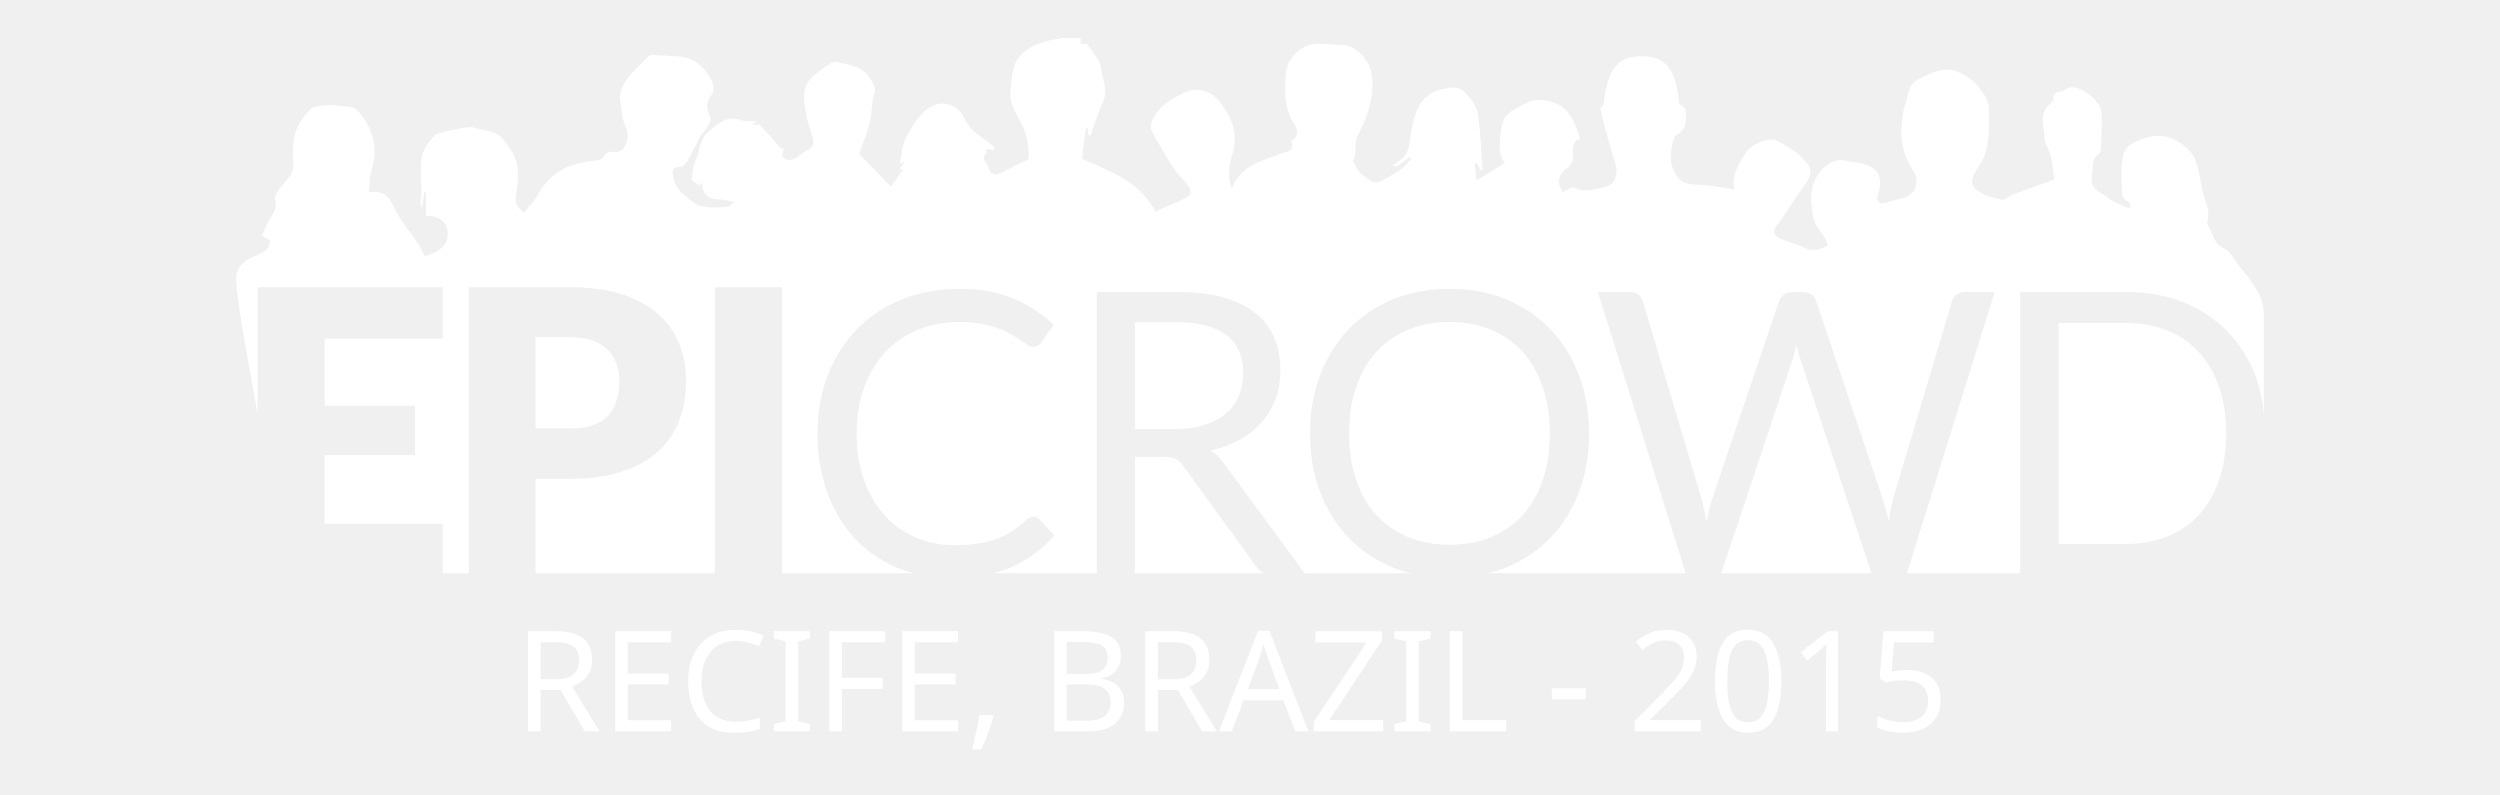
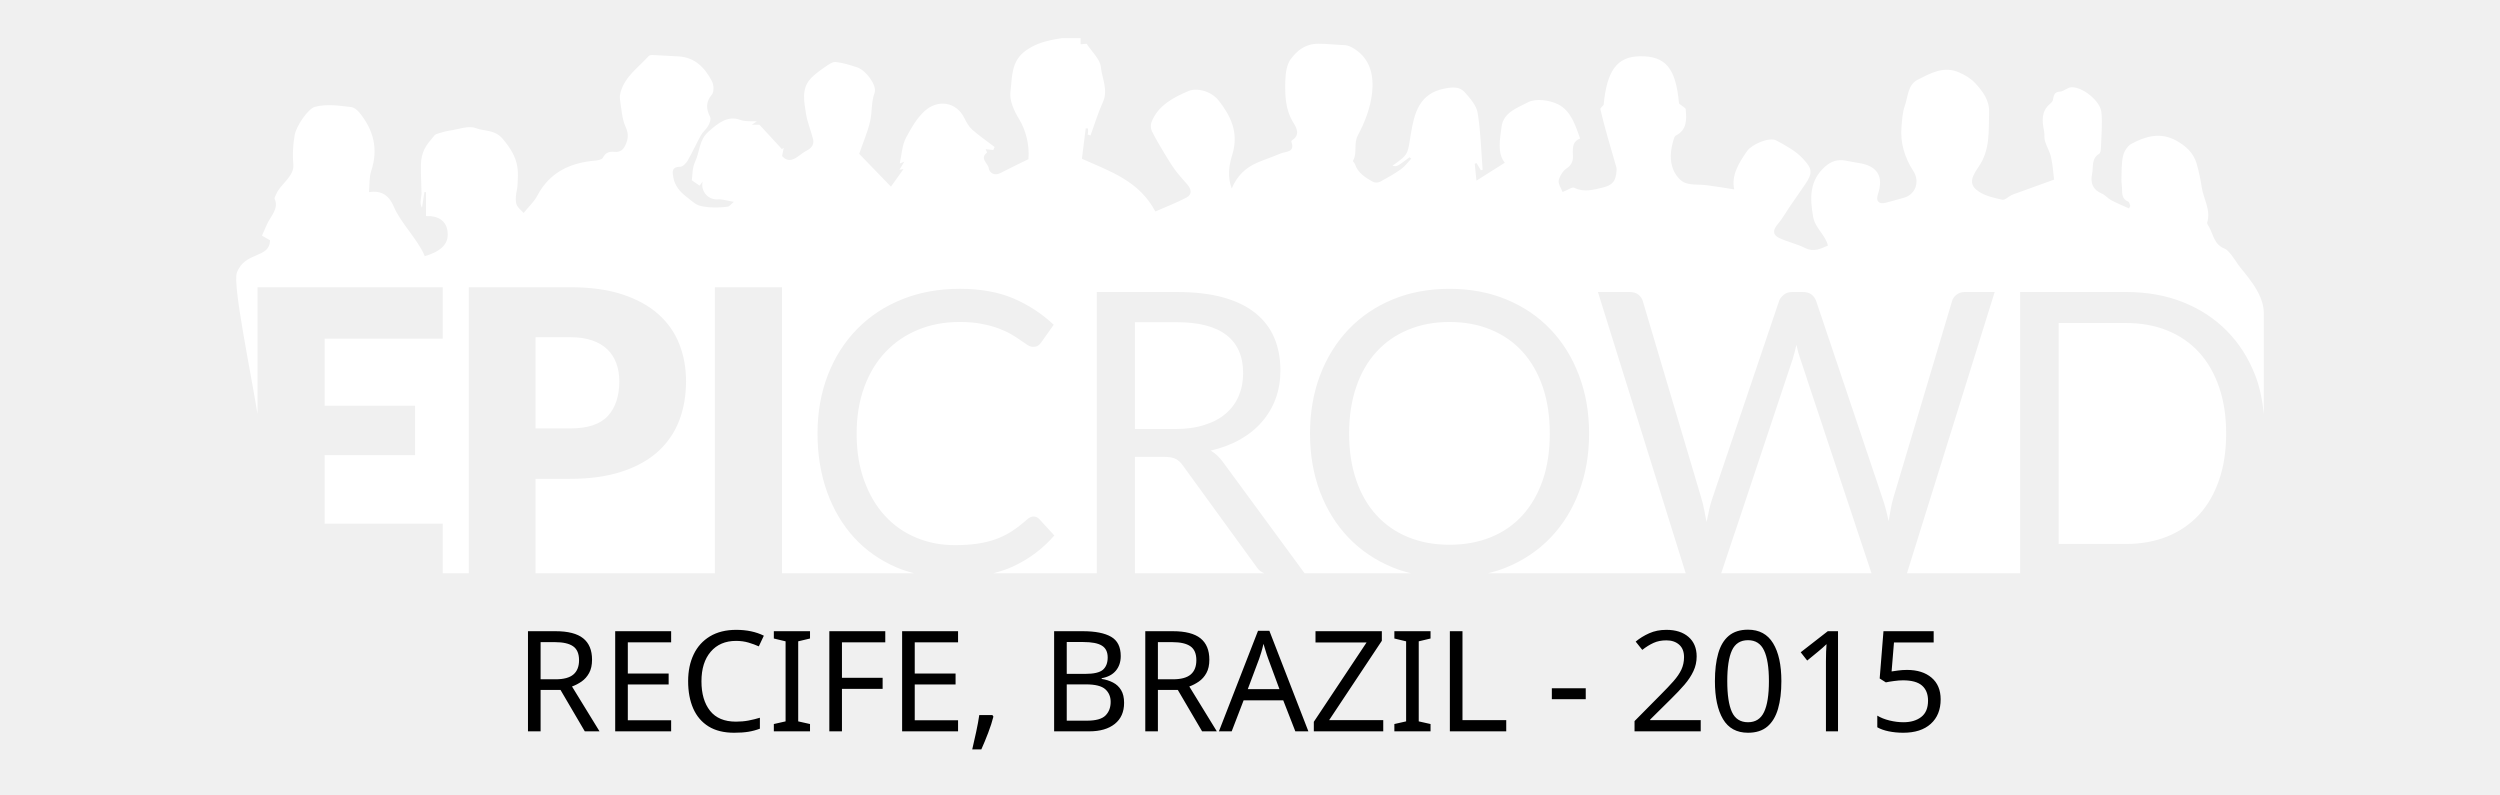
<svg xmlns="http://www.w3.org/2000/svg" version="1.1" id="Layer_1" x="0px" y="0px" width="721.285px" height="229.301px" viewBox="0 0 721.285 229.301" enable-background="new 0 0 721.285 229.301" xml:space="preserve">
-   <g>
-     <path fill="#FFFFFF" d="M439.269,148.659c2.5-2.763,4.446-6.13,5.82-10.086c1.368-3.97,2.046-8.462,2.046-13.481   s-0.679-9.521-2.046-13.508c-1.374-3.976-3.32-7.35-5.82-10.101c-2.498-2.763-5.538-4.879-9.105-6.351   c-3.589-1.493-7.571-2.236-11.98-2.236c-4.357,0-8.33,0.744-11.896,2.236c-3.567,1.472-6.625,3.588-9.137,6.351   c-2.538,2.751-4.491,6.125-5.846,10.101c-1.375,3.986-2.062,8.488-2.062,13.508s0.687,9.514,2.062,13.481   c1.354,3.956,3.308,7.323,5.846,10.086c2.512,2.75,5.568,4.864,9.137,6.319c3.564,1.461,7.537,2.196,11.896,2.196   c4.409,0,8.393-0.735,11.98-2.196C433.731,153.523,436.771,151.409,439.269,148.659z M634.414,101.61   c-2.515-2.717-5.54-4.819-9.122-6.263c-3.562-1.436-7.541-2.155-11.896-2.155h-19.45v63.746h19.45   c4.354,0,8.333-0.715,11.896-2.156c3.582-1.445,6.607-3.534,9.122-6.234c2.509-2.719,4.441-6.045,5.803-10.001   c1.379-3.956,2.06-8.433,2.06-13.453c0-5.02-0.681-9.489-2.06-13.454C638.856,107.699,636.923,104.347,634.414,101.61z    M518.292,99.501c-0.174,0.766-0.371,1.495-0.545,2.198c-0.169,0.71-0.351,1.347-0.529,1.911l-20.62,61.787h43.354L519.44,103.61   C519.011,102.442,518.634,101.071,518.292,99.501z M645.551,76.072c-0.716-1.095-2.554-3.87-3.584-4.273   c-3.259-1.255-3.27-3.991-4.718-6.49c-0.206-0.332-0.521-0.785-0.451-1.078c1.131-3.603-1.002-6.724-1.542-10.077   c-0.35-2.305-0.842-4.616-1.462-6.85c-0.894-3.213-3.235-5.287-6.034-6.8c-4.441-2.413-8.796-1.214-12.861,1.02   c-1.106,0.611-2.088,2.171-2.362,3.452c-0.498,2.204-0.409,4.529-0.476,6.827c-0.025,0.79,0.149,1.594,0.165,2.39   c0.047,1.609-0.1,3.217,1.812,3.999c0.323,0.136,0.393,0.804,0.581,1.223c-0.11,0.254-0.237,0.496-0.366,0.719   c-1.711-0.77-3.463-1.488-5.132-2.363c-0.979-0.508-1.718-1.51-2.737-1.926c-2.627-1.107-3.321-3.124-2.791-5.628   c0.416-2.022-0.275-4.437,2.04-5.841c0.354-0.22,0.489-1.028,0.506-1.551c0.12-3.496,0.475-7.005,0.147-10.435   c-0.316-3.296-5.5-7.395-8.687-7.216c-1.106,0.065-2.148,1.178-3.264,1.257c-1.742,0.093-1.788,1.192-2.04,2.412   c-0.074,0.409-0.482,0.811-0.831,1.117c-2.599,2.191-2.3,4.988-1.715,7.88c0.18,0.942-0.023,1.96,0.253,2.855   c0.482,1.604,1.418,3.089,1.764,4.722c0.481,2.228,0.636,4.533,0.867,6.406c-3.998,1.454-7.514,2.701-11.016,3.979   c-0.455,0.156-0.919,0.312-1.343,0.53c-0.879,0.45-1.842,1.438-2.569,1.293c-2.303-0.512-4.783-1.038-6.682-2.283   c-2.589-1.673-2.822-3.493-0.271-7.069c3.547-4.999,2.954-10.607,3.13-16.073c0.107-3.156-1.76-5.769-3.936-8.14   c-1.396-1.494-2.928-2.361-4.671-3.143c-4.482-2.019-8.306,0.238-12.026,2.098c-2.835,1.436-2.757,4.901-3.696,7.549   c-0.649,1.852-0.764,3.936-0.938,5.92c-0.426,4.691,0.912,8.993,3.434,12.908c1.917,3.02,0.612,6.761-2.8,7.677   c-1.777,0.475-3.541,1.025-5.328,1.456c-1.911,0.435-2.737-0.544-2.129-2.411c1.767-5.272-0.158-8.331-5.691-9.111   c-1.229-0.174-2.483-0.477-3.745-0.68c-2.197-0.384-4.056,0.204-5.737,1.694c-4.612,4.056-4.466,9.097-3.502,14.551   c0.589,3.288,3.481,5.112,4.267,8.276c-2.024,0.876-4.02,1.999-6.617,0.697c-2.384-1.212-5.124-1.751-7.534-2.929   c-1.854-0.899-1.72-2.325-0.352-3.912c1.432-1.681,2.495-3.641,3.755-5.469c1.396-1.998,2.767-4.019,4.156-6.017   c2.45-3.516,1.873-4.728-0.601-7.411c-2.068-2.256-4.99-3.832-7.752-5.298c-1.949-1.034-6.982,1.101-8.353,3.042   c-2.47,3.514-4.63,7.116-3.735,11.099c-2.646-0.413-5.306-0.883-7.971-1.215c-2.071-0.277-4.295,0.026-6.178-0.668   c-1.354-0.487-2.614-2.049-3.279-3.454c-1.368-2.961-0.948-6.116-0.021-9.178c0.122-0.372,0.281-0.857,0.572-0.999   c3.272-1.65,3.146-4.629,2.882-7.574c-0.038-0.465-0.938-0.845-1.938-1.698c-0.89-10.087-3.785-13.77-11.345-13.627   c-6.597,0.109-9.484,4.243-10.402,14.021c-0.333,0.429-1.019,0.94-0.943,1.271c0.583,2.551,1.279,5.085,1.983,7.62   c0.864,3.054,1.773,6.108,2.642,9.161c0.083,0.3,0.062,0.629,0.038,0.951c-0.188,2.955-1.076,4.173-4.053,4.875   c-2.656,0.626-5.353,1.44-8.152,0.039c-0.603-0.296-1.833,0.65-3.366,1.223c-0.399-1.089-1.32-2.356-1.104-3.369   c0.303-1.312,1.274-2.813,2.408-3.54c1.463-1.005,1.768-2.341,1.688-3.644c-0.156-2.866,0.165-4.103,2.072-4.886   c-1.364-3.81-2.661-8.042-6.375-9.864c-2.486-1.231-6.486-1.767-8.701-0.569c-2.88,1.562-7.078,2.839-7.604,7.123   c-0.432,3.643-1.289,7.425,0.938,10.311c-2.768,1.743-5.337,3.385-8.173,5.167c-0.146-1.405-0.317-3.152-0.485-4.908   c0.192-0.062,0.347-0.102,0.542-0.143c0.394,0.68,0.801,1.356,1.218,2.033c0.169-0.05,0.347-0.089,0.52-0.134   c-0.438-5.49-0.551-10.994-1.441-16.406c-0.352-2.148-2.182-4.222-3.733-5.961c-1.432-1.588-3.277-1.524-5.644-1.088   c-7.526,1.365-8.895,7.196-9.87,12.969c-0.984,5.944-0.52,5.987-5.339,9.324c1.292,0.303,1.292,0.303,4.938-2.439   c0.157,0.13,0.312,0.264,0.489,0.408c-0.987,1.021-1.817,2.238-2.969,3.044c-1.909,1.361-3.99,2.525-6.064,3.637   c-0.556,0.292-1.515,0.28-2.038-0.022c-2.178-1.18-4.281-2.518-5.161-5.047c-0.128-0.375-0.675-0.849-0.585-1.001   c1.371-2.256,0.077-4.866,1.439-7.392c2.008-3.723,3.615-7.979,4.075-12.147c0.52-4.718-0.32-9.636-4.941-12.657   c-0.895-0.609-2.026-1.158-3.068-1.178c-2.503-0.067-5.004-0.41-7.542-0.39c-3.812,0.022-6.046,1.986-7.89,4.398   c-1.174,1.56-1.512,4.054-1.589,6.148c-0.112,4.218-0.059,8.452,2.374,12.301c0.991,1.55,1.901,3.524-0.444,5.004   c-0.123,0.059-0.238,0.282-0.2,0.387c1.203,3.194-1.651,2.782-3.161,3.444c-2.202,0.964-4.5,1.688-6.698,2.64   c-3.302,1.421-5.751,3.731-7.335,7.427c-1.359-3.601-0.711-6.905,0.201-9.897c1.868-6.149-0.439-11.03-4.022-15.544   c-2.175-2.703-6.297-3.682-8.714-2.648c-4.196,1.801-8.785,4.114-10.631,9.021c-0.285,0.749-0.206,1.844,0.147,2.561   c1.04,2.11,2.262,4.129,3.466,6.158c1.019,1.673,2.019,3.365,3.168,4.945c1.081,1.481,2.348,2.832,3.546,4.222   c1.218,1.371,1.502,2.892-0.218,3.804c-2.85,1.507-5.867,2.65-8.976,4.021c-4.683-8.825-12.98-11.542-21.187-15.216   c0.348-2.744,0.726-5.745,1.097-8.765c0.211,0.021,0.434,0.028,0.656,0.042c0.012,0.289,0.031,0.585,0.031,0.877   c-0.009,0.283-0.084,0.564-0.124,0.861c0.276,0.075,0.558,0.179,0.826,0.269c1.172-3.203,2.142-6.495,3.558-9.584   c1.605-3.544-0.238-6.838-0.577-10.157c-0.232-2.291-2.567-4.35-4.106-6.72c-0.242,0.022-0.92,0.089-1.733,0.152   c0-0.68,0-1.232,0-1.781c-1.769,0-3.53,0-5.292,0c-1.062,0.175-2.114,0.311-3.178,0.548c-2.595,0.564-4.915,1.349-7.291,3.011   c-4.446,3.142-3.947,7.834-4.493,11.967c-0.315,2.474,1.063,5.514,2.476,7.796c2.007,3.264,3.073,7.633,2.717,11.609   c-2.696,1.326-5.408,2.598-8.059,3.991c-1.763,0.921-3.215-0.073-3.386-1.377c-0.186-1.452-2.728-2.764-0.527-4.484   c0.086-0.061-0.238-0.691-0.372-1.02c0.697,0.071,1.456,0.154,2.214,0.25c0.114-0.292,0.25-0.589,0.37-0.879   c-2.157-1.65-4.411-3.209-6.458-4.998c-0.975-0.867-1.669-2.126-2.254-3.329c-2.323-4.734-7.697-5.524-11.523-1.994   c-2.37,2.197-3.844,4.935-5.292,7.591c-1.182,2.195-1.274,4.972-1.842,7.5c0.305-0.114,0.628-0.264,1.304-0.514   c-0.536,0.879-0.911,1.515-1.37,2.291c0.485-0.061,0.768-0.109,1.139-0.15c-1.072,1.521-2.118,2.996-3.606,5.043   c-3.209-3.309-6.331-6.542-9.162-9.462c1.162-3.389,2.49-6.389,3.18-9.541c0.591-2.634,0.264-5.37,1.259-8.061   c0.798-2.084-2.479-6.482-4.938-7.315c-2.034-0.687-4.12-1.336-6.229-1.578c-0.902-0.11-2.027,0.672-2.908,1.281   c-1.594,1.129-3.251,2.234-4.511,3.668c-2.562,2.935-1.722,6.529-1.218,9.87c0.39,2.542,1.451,4.969,2.061,7.482   c0.352,1.525-0.48,2.561-1.842,3.261c-0.92,0.481-1.756,1.149-2.595,1.759c-1.519,1.066-3.015,1.507-4.503-0.179   c0.136-0.714,0.305-1.554,0.471-2.39c-0.189,0.13-0.361,0.252-0.53,0.374c-2.095-2.279-4.197-4.545-6.481-7.035   c-0.381,0-1.207,0-2.191,0c0.717-0.481,1.282-0.857,1.452-0.967c-1.499-0.098-3.294,0.134-4.792-0.425   c-3.604-1.336-6.337,0.894-9.141,3.365c-2.815,2.459-2.518,5.865-3.887,8.723c-0.867,1.792-0.743,4.062-0.957,5.335   c0.937,0.654,1.622,1.119,2.254,1.549c0.039-0.05,0.354-0.473,0.855-1.153c-0.589,2.93,1.733,5.28,4.344,5.112   c1.322-0.094,2.679,0.372,4.681,0.71c-0.766,0.618-1.253,1.351-1.836,1.414c-1.812,0.203-3.654,0.311-5.448,0.134   c-3.549-0.392-3.396-0.668-6.343-2.961c-1.962-1.519-3.375-3.207-3.815-5.542c-0.258-1.436-0.673-3.154,1.951-3.154   c0.746,0,1.74-1.034,2.186-1.815c1.365-2.352,2.451-4.855,3.779-7.236c0.566-1.026,1.607-1.798,2.152-2.817   c0.433-0.733,0.826-1.907,0.53-2.519c-1.158-2.328-1.334-4.234,0.5-6.432c0.662-0.782,0.583-2.8,0.032-3.849   c-2.041-3.899-4.886-6.935-9.726-7.183c-2.468-0.128-4.969-0.294-7.443-0.404c-0.36-0.006-0.882,0.059-1.095,0.305   c-2.865,3.217-6.646,5.723-8,10.112c-0.218,0.751-0.408,1.596-0.284,2.341c0.434,2.713,0.548,5.608,1.659,8.049   c0.891,1.97,0.734,3.39-0.045,5.125c-0.648,1.442-1.603,2.167-3.171,2.021c-1.479-0.158-2.606,0.159-3.351,1.678   c-0.244,0.483-1.332,0.753-2.062,0.822c-7.308,0.593-13.265,3.303-16.89,10.163c-0.941,1.795-2.566,3.256-3.927,4.954   c-0.746-0.811-1.562-1.42-1.966-2.222c-0.354-0.733-0.308-1.709-0.269-2.569c0.071-1.109,0.436-2.197,0.479-3.321   c0.082-1.742,0.224-3.507-0.062-5.203c-0.503-3.05-2.002-5.369-4.09-7.908c-2.376-2.915-5.349-2.269-7.874-3.241   c-2.126-0.828-5.044,0.357-7.614,0.717c-1.075,0.148-2.134,0.489-3.17,0.793c-0.431,0.118-0.946,0.297-1.195,0.625   c-1.038,1.278-2.182,2.515-2.875,3.951c-0.622,1.267-0.947,2.809-0.991,4.227c-0.082,2.802,0.13,5.603,0.168,8.389   c0.01,0.674-0.168,1.346-0.229,2.039c-0.074,0.735-0.096,1.48,0.355,2.234c0.233-1.499,0.473-3.012,0.703-4.521   c0.152,0,0.311,0,0.465,0c0,2.313,0,4.606,0,6.921c3.361-0.199,5.605,1.316,6.117,3.861c0.751,3.765-1.266,6.137-6.471,7.705   c-1.938-4.74-6.913-9.526-8.915-14.235c-1.213-2.879-3.148-4.872-7.198-4.237c0.207-2.177,0.055-4.292,0.667-6.157   c2.098-6.351,0.644-11.856-3.457-16.842c-0.583-0.703-1.499-1.446-2.328-1.55c-3.473-0.396-6.961-0.975-10.443-0.073   c-2.055,0.549-5.428,5.604-5.872,8.161c-0.514,2.961-0.639,5.802-0.384,8.485c0.344,3.408-3.806,5.708-4.933,8.553   c-0.177,0.451-0.61,1.04-0.457,1.348c1.299,2.909-1.188,4.95-2.293,7.533c-0.436,1.018-0.896,2.035-1.359,3.079   c0.896,0.526,0.713,0.433,2.313,1.353c-0.035,5.32-7.304,3.129-9.569,9.378c-1.237,3.409,4.053,28.807,5.962,40.751V82.871h53.444   v14.83H93.663v19.361h26.093v14.25H93.663v19.771h34.071v14.313h7.523V82.871h29.279c5.851,0,10.88,0.693,15.074,2.084   c4.2,1.397,7.661,3.292,10.364,5.723c2.725,2.435,4.722,5.299,6.021,8.607c1.292,3.298,1.939,6.875,1.939,10.713   c0,4.132-0.664,7.938-1.992,11.396c-1.34,3.453-3.383,6.41-6.105,8.885c-2.729,2.461-6.197,4.395-10.403,5.771   c-4.183,1.39-9.166,2.101-14.897,2.101h-10.02v27.246h51.734V82.871h19.371v82.527h38.096c-1.701-0.455-3.367-0.976-4.938-1.639   c-4.783-2.037-8.871-4.89-12.259-8.554c-3.37-3.659-6.003-8.056-7.866-13.185c-1.85-5.125-2.789-10.776-2.789-16.931   c0-6.155,0.999-11.79,2.996-16.92c1.99-5.125,4.791-9.532,8.405-13.213c3.606-3.692,7.925-6.549,12.961-8.582   c5.037-2.025,10.591-3.047,16.664-3.047c6.001,0,11.176,0.928,15.521,2.785c4.36,1.871,8.221,4.405,11.601,7.587l-3.602,5.081   c-0.266,0.37-0.564,0.683-0.902,0.932c-0.343,0.249-0.841,0.355-1.483,0.355c-0.498,0-1.017-0.175-1.572-0.524   c-0.547-0.371-1.192-0.812-1.958-1.335c-0.764-0.549-1.645-1.119-2.685-1.729c-1.016-0.604-2.232-1.172-3.638-1.696   c-1.398-0.538-3.042-0.977-4.915-1.338c-1.855-0.376-4.004-0.553-6.429-0.553c-4.358,0-8.355,0.764-11.987,2.259   c-3.629,1.505-6.752,3.635-9.371,6.41c-2.626,2.764-4.67,6.155-6.127,10.138c-1.462,3.99-2.196,8.471-2.196,13.39   c0,5.099,0.734,9.628,2.196,13.607c1.457,4.001,3.45,7.377,5.979,10.118c2.526,2.766,5.53,4.854,8.982,6.3   c3.449,1.45,7.173,2.169,11.157,2.169c2.443,0,4.622-0.146,6.557-0.43c1.936-0.285,3.721-0.725,5.388-1.334   c1.639-0.604,3.19-1.367,4.611-2.303c1.419-0.936,2.856-2.048,4.309-3.348c0.646-0.562,1.273-0.85,1.879-0.85   s1.153,0.244,1.644,0.744l4.336,4.73c-3.354,3.871-7.402,6.891-12.167,9.062c-1.679,0.75-3.521,1.336-5.438,1.836h29.854V84.248   h23.065c5.173,0,9.626,0.514,13.393,1.558c3.762,1.05,6.881,2.562,9.325,4.535c2.449,1.98,4.266,4.36,5.437,7.143   c1.176,2.799,1.762,5.925,1.762,9.375c0,2.879-0.446,5.582-1.355,8.099c-0.912,2.503-2.236,4.753-3.976,6.744   c-1.718,2.002-3.826,3.69-6.312,5.101c-2.492,1.414-5.319,2.467-8.468,3.197c1.367,0.805,2.581,1.941,3.65,3.465l23.438,31.934   h30.735c-1.845-0.459-3.63-0.998-5.351-1.701c-4.938-2.035-9.174-4.896-12.713-8.578c-3.521-3.678-6.256-8.066-8.209-13.182   c-1.931-5.121-2.9-10.724-2.9-16.845c0-6.108,0.971-11.723,2.9-16.824c1.953-5.118,4.688-9.521,8.209-13.229   c3.539-3.698,7.773-6.578,12.713-8.629c4.946-2.057,10.415-3.079,16.399-3.079c6.015,0,11.497,1.022,16.453,3.079   c4.961,2.051,9.195,4.931,12.723,8.629c3.529,3.708,6.275,8.111,8.194,13.229c1.954,5.101,2.928,10.715,2.928,16.824   c0,6.121-0.974,11.724-2.928,16.845c-1.919,5.114-4.665,9.504-8.194,13.182c-3.526,3.684-7.762,6.543-12.723,8.578   c-1.724,0.703-3.514,1.242-5.366,1.701h57.083L461.024,84.25h9.174c1.004,0,1.81,0.248,2.456,0.731   c0.646,0.505,1.088,1.125,1.312,1.876l16.86,56.759c0.312,1.022,0.593,2.129,0.819,3.302c0.257,1.18,0.497,2.413,0.727,3.7   c0.264-1.287,0.53-2.542,0.785-3.722c0.279-1.201,0.583-2.289,0.932-3.28l19.195-56.759c0.22-0.644,0.656-1.233,1.332-1.792   c0.662-0.54,1.476-0.816,2.423-0.816h3.19c0.979,0,1.797,0.248,2.432,0.731c0.623,0.505,1.063,1.125,1.33,1.876l19.086,56.759   c0.686,1.978,1.299,4.22,1.819,6.773c0.238-1.25,0.452-2.433,0.626-3.586c0.202-1.142,0.437-2.197,0.747-3.188l16.933-56.759   c0.17-0.682,0.611-1.287,1.268-1.815c0.67-0.537,1.471-0.792,2.413-0.792h8.611l-25.313,81.149h32.665v-81.15h30.548   c6.006,0,11.466,0.964,16.414,2.924c4.922,1.96,9.169,4.738,12.684,8.31c3.55,3.603,6.279,7.905,8.216,12.924   c1.324,3.396,2.024,7.158,2.435,11.056V90.306C653.143,84.248,647.222,78.586,645.551,76.072z M362.528,163.562l-21.194-29.174   c-0.636-0.925-1.349-1.578-2.105-1.973c-0.752-0.398-1.903-0.602-3.42-0.602h-8.372v33.582h37.299   C363.829,165,363.066,164.443,362.528,163.562z M175.366,120.02c2.198-2.379,3.315-5.732,3.315-10.021   c0-1.903-0.298-3.627-0.865-5.179c-0.565-1.57-1.43-2.9-2.584-4.019c-1.161-1.119-2.631-1.99-4.396-2.589   c-1.763-0.621-3.862-0.923-6.3-0.923h-10.02v26.318h10.02C169.553,123.605,173.162,122.415,175.366,120.02z M347.501,122.602   c2.461-0.767,4.522-1.858,6.172-3.293c1.653-1.423,2.891-3.117,3.728-5.093c0.838-1.977,1.257-4.166,1.257-6.556   c0-4.862-1.611-8.53-4.826-11.001c-3.194-2.468-7.979-3.7-14.328-3.7h-12.067v30.822h11.558   C342.22,123.779,345.073,123.398,347.501,122.602z" />
-     <text transform="matrix(1 0 0 1 148.407 211.001)" fill="#FFFFFF" font-family="'Lato-Bold'" font-size="40.459">RECIFE, BRAZIL - 2015</text>
+   <defs>
+     <style type="text/css">
+      
+      @font-face {
+      font-family: 'Lato Bold';
+      src: url('http://www.fontsaddict.com/fontface/lato-bold.ttf');
+      }
+      
+    </style>
+   </defs>
+   <g font-family="Lato Bold" font-size="40.459" fill="#FFFFFF">
+     <path d="M439.269,148.659c2.5-2.763,4.446-6.13,5.82-10.086c1.368-3.97,2.046-8.462,2.046-13.481   s-0.679-9.521-2.046-13.508c-1.374-3.976-3.32-7.35-5.82-10.101c-2.498-2.763-5.538-4.879-9.105-6.351   c-3.589-1.493-7.571-2.236-11.98-2.236c-4.357,0-8.33,0.744-11.896,2.236c-3.567,1.472-6.625,3.588-9.137,6.351   c-2.538,2.751-4.491,6.125-5.846,10.101c-1.375,3.986-2.062,8.488-2.062,13.508s0.687,9.514,2.062,13.481   c1.354,3.956,3.308,7.323,5.846,10.086c2.512,2.75,5.568,4.864,9.137,6.319c3.564,1.461,7.537,2.196,11.896,2.196   c4.409,0,8.393-0.735,11.98-2.196C433.731,153.523,436.771,151.409,439.269,148.659z M634.414,101.61   c-2.515-2.717-5.54-4.819-9.122-6.263c-3.562-1.436-7.541-2.155-11.896-2.155h-19.45v63.746h19.45   c4.354,0,8.333-0.715,11.896-2.156c3.582-1.445,6.607-3.534,9.122-6.234c2.509-2.719,4.441-6.045,5.803-10.001   c1.379-3.956,2.06-8.433,2.06-13.453c0-5.02-0.681-9.489-2.06-13.454C638.856,107.699,636.923,104.347,634.414,101.61z    M518.292,99.501c-0.174,0.766-0.371,1.495-0.545,2.198c-0.169,0.71-0.351,1.347-0.529,1.911l-20.62,61.787h43.354L519.44,103.61   C519.011,102.442,518.634,101.071,518.292,99.501z M645.551,76.072c-0.716-1.095-2.554-3.87-3.584-4.273   c-3.259-1.255-3.27-3.991-4.718-6.49c-0.206-0.332-0.521-0.785-0.451-1.078c1.131-3.603-1.002-6.724-1.542-10.077   c-0.35-2.305-0.842-4.616-1.462-6.85c-0.894-3.213-3.235-5.287-6.034-6.8c-4.441-2.413-8.796-1.214-12.861,1.02   c-1.106,0.611-2.088,2.171-2.362,3.452c-0.498,2.204-0.409,4.529-0.476,6.827c-0.025,0.79,0.149,1.594,0.165,2.39   c0.047,1.609-0.1,3.217,1.812,3.999c0.323,0.136,0.393,0.804,0.581,1.223c-0.11,0.254-0.237,0.496-0.366,0.719   c-1.711-0.77-3.463-1.488-5.132-2.363c-0.979-0.508-1.718-1.51-2.737-1.926c-2.627-1.107-3.321-3.124-2.791-5.628   c0.416-2.022-0.275-4.437,2.04-5.841c0.354-0.22,0.489-1.028,0.506-1.551c0.12-3.496,0.475-7.005,0.147-10.435   c-0.316-3.296-5.5-7.395-8.687-7.216c-1.106,0.065-2.148,1.178-3.264,1.257c-1.742,0.093-1.788,1.192-2.04,2.412   c-0.074,0.409-0.482,0.811-0.831,1.117c-2.599,2.191-2.3,4.988-1.715,7.88c0.18,0.942-0.023,1.96,0.253,2.855   c0.482,1.604,1.418,3.089,1.764,4.722c0.481,2.228,0.636,4.533,0.867,6.406c-3.998,1.454-7.514,2.701-11.016,3.979   c-0.455,0.156-0.919,0.312-1.343,0.53c-0.879,0.45-1.842,1.438-2.569,1.293c-2.303-0.512-4.783-1.038-6.682-2.283   c-2.589-1.673-2.822-3.493-0.271-7.069c3.547-4.999,2.954-10.607,3.13-16.073c0.107-3.156-1.76-5.769-3.936-8.14   c-1.396-1.494-2.928-2.361-4.671-3.143c-4.482-2.019-8.306,0.238-12.026,2.098c-2.835,1.436-2.757,4.901-3.696,7.549   c-0.649,1.852-0.764,3.936-0.938,5.92c-0.426,4.691,0.912,8.993,3.434,12.908c1.917,3.02,0.612,6.761-2.8,7.677   c-1.777,0.475-3.541,1.025-5.328,1.456c-1.911,0.435-2.737-0.544-2.129-2.411c1.767-5.272-0.158-8.331-5.691-9.111   c-1.229-0.174-2.483-0.477-3.745-0.68c-2.197-0.384-4.056,0.204-5.737,1.694c-4.612,4.056-4.466,9.097-3.502,14.551   c0.589,3.288,3.481,5.112,4.267,8.276c-2.024,0.876-4.02,1.999-6.617,0.697c-2.384-1.212-5.124-1.751-7.534-2.929   c-1.854-0.899-1.72-2.325-0.352-3.912c1.432-1.681,2.495-3.641,3.755-5.469c1.396-1.998,2.767-4.019,4.156-6.017   c2.45-3.516,1.873-4.728-0.601-7.411c-2.068-2.256-4.99-3.832-7.752-5.298c-1.949-1.034-6.982,1.101-8.353,3.042   c-2.47,3.514-4.63,7.116-3.735,11.099c-2.646-0.413-5.306-0.883-7.971-1.215c-2.071-0.277-4.295,0.026-6.178-0.668   c-1.354-0.487-2.614-2.049-3.279-3.454c-1.368-2.961-0.948-6.116-0.021-9.178c0.122-0.372,0.281-0.857,0.572-0.999   c3.272-1.65,3.146-4.629,2.882-7.574c-0.038-0.465-0.938-0.845-1.938-1.698c-0.89-10.087-3.785-13.77-11.345-13.627   c-6.597,0.109-9.484,4.243-10.402,14.021c-0.333,0.429-1.019,0.94-0.943,1.271c0.583,2.551,1.279,5.085,1.983,7.62   c0.864,3.054,1.773,6.108,2.642,9.161c0.083,0.3,0.062,0.629,0.038,0.951c-0.188,2.955-1.076,4.173-4.053,4.875   c-2.656,0.626-5.353,1.44-8.152,0.039c-0.603-0.296-1.833,0.65-3.366,1.223c-0.399-1.089-1.32-2.356-1.104-3.369   c0.303-1.312,1.274-2.813,2.408-3.54c1.463-1.005,1.768-2.341,1.688-3.644c-0.156-2.866,0.165-4.103,2.072-4.886   c-1.364-3.81-2.661-8.042-6.375-9.864c-2.486-1.231-6.486-1.767-8.701-0.569c-2.88,1.562-7.078,2.839-7.604,7.123   c-0.432,3.643-1.289,7.425,0.938,10.311c-2.768,1.743-5.337,3.385-8.173,5.167c-0.146-1.405-0.317-3.152-0.485-4.908   c0.192-0.062,0.347-0.102,0.542-0.143c0.394,0.68,0.801,1.356,1.218,2.033c0.169-0.05,0.347-0.089,0.52-0.134   c-0.438-5.49-0.551-10.994-1.441-16.406c-0.352-2.148-2.182-4.222-3.733-5.961c-1.432-1.588-3.277-1.524-5.644-1.088   c-7.526,1.365-8.895,7.196-9.87,12.969c-0.984,5.944-0.52,5.987-5.339,9.324c1.292,0.303,1.292,0.303,4.938-2.439   c0.157,0.13,0.312,0.264,0.489,0.408c-0.987,1.021-1.817,2.238-2.969,3.044c-1.909,1.361-3.99,2.525-6.064,3.637   c-0.556,0.292-1.515,0.28-2.038-0.022c-2.178-1.18-4.281-2.518-5.161-5.047c-0.128-0.375-0.675-0.849-0.585-1.001   c1.371-2.256,0.077-4.866,1.439-7.392c2.008-3.723,3.615-7.979,4.075-12.147c0.52-4.718-0.32-9.636-4.941-12.657   c-0.895-0.609-2.026-1.158-3.068-1.178c-2.503-0.067-5.004-0.41-7.542-0.39c-3.812,0.022-6.046,1.986-7.89,4.398   c-1.174,1.56-1.512,4.054-1.589,6.148c-0.112,4.218-0.059,8.452,2.374,12.301c0.991,1.55,1.901,3.524-0.444,5.004   c-0.123,0.059-0.238,0.282-0.2,0.387c1.203,3.194-1.651,2.782-3.161,3.444c-2.202,0.964-4.5,1.688-6.698,2.64   c-3.302,1.421-5.751,3.731-7.335,7.427c-1.359-3.601-0.711-6.905,0.201-9.897c1.868-6.149-0.439-11.03-4.022-15.544   c-2.175-2.703-6.297-3.682-8.714-2.648c-4.196,1.801-8.785,4.114-10.631,9.021c-0.285,0.749-0.206,1.844,0.147,2.561   c1.04,2.11,2.262,4.129,3.466,6.158c1.019,1.673,2.019,3.365,3.168,4.945c1.081,1.481,2.348,2.832,3.546,4.222   c1.218,1.371,1.502,2.892-0.218,3.804c-2.85,1.507-5.867,2.65-8.976,4.021c-4.683-8.825-12.98-11.542-21.187-15.216   c0.348-2.744,0.726-5.745,1.097-8.765c0.211,0.021,0.434,0.028,0.656,0.042c0.012,0.289,0.031,0.585,0.031,0.877   c-0.009,0.283-0.084,0.564-0.124,0.861c0.276,0.075,0.558,0.179,0.826,0.269c1.172-3.203,2.142-6.495,3.558-9.584   c1.605-3.544-0.238-6.838-0.577-10.157c-0.232-2.291-2.567-4.35-4.106-6.72c-0.242,0.022-0.92,0.089-1.733,0.152   c0-0.68,0-1.232,0-1.781c-1.769,0-3.53,0-5.292,0c-1.062,0.175-2.114,0.311-3.178,0.548c-2.595,0.564-4.915,1.349-7.291,3.011   c-4.446,3.142-3.947,7.834-4.493,11.967c-0.315,2.474,1.063,5.514,2.476,7.796c2.007,3.264,3.073,7.633,2.717,11.609   c-2.696,1.326-5.408,2.598-8.059,3.991c-1.763,0.921-3.215-0.073-3.386-1.377c-0.186-1.452-2.728-2.764-0.527-4.484   c0.086-0.061-0.238-0.691-0.372-1.02c0.697,0.071,1.456,0.154,2.214,0.25c0.114-0.292,0.25-0.589,0.37-0.879   c-2.157-1.65-4.411-3.209-6.458-4.998c-0.975-0.867-1.669-2.126-2.254-3.329c-2.323-4.734-7.697-5.524-11.523-1.994   c-2.37,2.197-3.844,4.935-5.292,7.591c-1.182,2.195-1.274,4.972-1.842,7.5c0.305-0.114,0.628-0.264,1.304-0.514   c-0.536,0.879-0.911,1.515-1.37,2.291c0.485-0.061,0.768-0.109,1.139-0.15c-1.072,1.521-2.118,2.996-3.606,5.043   c-3.209-3.309-6.331-6.542-9.162-9.462c1.162-3.389,2.49-6.389,3.18-9.541c0.591-2.634,0.264-5.37,1.259-8.061   c0.798-2.084-2.479-6.482-4.938-7.315c-2.034-0.687-4.12-1.336-6.229-1.578c-0.902-0.11-2.027,0.672-2.908,1.281   c-1.594,1.129-3.251,2.234-4.511,3.668c-2.562,2.935-1.722,6.529-1.218,9.87c0.39,2.542,1.451,4.969,2.061,7.482   c0.352,1.525-0.48,2.561-1.842,3.261c-0.92,0.481-1.756,1.149-2.595,1.759c-1.519,1.066-3.015,1.507-4.503-0.179   c0.136-0.714,0.305-1.554,0.471-2.39c-0.189,0.13-0.361,0.252-0.53,0.374c-2.095-2.279-4.197-4.545-6.481-7.035   c-0.381,0-1.207,0-2.191,0c0.717-0.481,1.282-0.857,1.452-0.967c-1.499-0.098-3.294,0.134-4.792-0.425   c-3.604-1.336-6.337,0.894-9.141,3.365c-2.815,2.459-2.518,5.865-3.887,8.723c-0.867,1.792-0.743,4.062-0.957,5.335   c0.937,0.654,1.622,1.119,2.254,1.549c0.039-0.05,0.354-0.473,0.855-1.153c-0.589,2.93,1.733,5.28,4.344,5.112   c1.322-0.094,2.679,0.372,4.681,0.71c-0.766,0.618-1.253,1.351-1.836,1.414c-1.812,0.203-3.654,0.311-5.448,0.134   c-3.549-0.392-3.396-0.668-6.343-2.961c-1.962-1.519-3.375-3.207-3.815-5.542c-0.258-1.436-0.673-3.154,1.951-3.154   c0.746,0,1.74-1.034,2.186-1.815c1.365-2.352,2.451-4.855,3.779-7.236c0.566-1.026,1.607-1.798,2.152-2.817   c0.433-0.733,0.826-1.907,0.53-2.519c-1.158-2.328-1.334-4.234,0.5-6.432c0.662-0.782,0.583-2.8,0.032-3.849   c-2.041-3.899-4.886-6.935-9.726-7.183c-2.468-0.128-4.969-0.294-7.443-0.404c-0.36-0.006-0.882,0.059-1.095,0.305   c-2.865,3.217-6.646,5.723-8,10.112c-0.218,0.751-0.408,1.596-0.284,2.341c0.434,2.713,0.548,5.608,1.659,8.049   c0.891,1.97,0.734,3.39-0.045,5.125c-0.648,1.442-1.603,2.167-3.171,2.021c-1.479-0.158-2.606,0.159-3.351,1.678   c-0.244,0.483-1.332,0.753-2.062,0.822c-7.308,0.593-13.265,3.303-16.89,10.163c-0.941,1.795-2.566,3.256-3.927,4.954   c-0.746-0.811-1.562-1.42-1.966-2.222c-0.354-0.733-0.308-1.709-0.269-2.569c0.071-1.109,0.436-2.197,0.479-3.321   c0.082-1.742,0.224-3.507-0.062-5.203c-0.503-3.05-2.002-5.369-4.09-7.908c-2.376-2.915-5.349-2.269-7.874-3.241   c-2.126-0.828-5.044,0.357-7.614,0.717c-1.075,0.148-2.134,0.489-3.17,0.793c-0.431,0.118-0.946,0.297-1.195,0.625   c-1.038,1.278-2.182,2.515-2.875,3.951c-0.622,1.267-0.947,2.809-0.991,4.227c-0.082,2.802,0.13,5.603,0.168,8.389   c0.01,0.674-0.168,1.346-0.229,2.039c-0.074,0.735-0.096,1.48,0.355,2.234c0.233-1.499,0.473-3.012,0.703-4.521   c0.152,0,0.311,0,0.465,0c0,2.313,0,4.606,0,6.921c3.361-0.199,5.605,1.316,6.117,3.861c0.751,3.765-1.266,6.137-6.471,7.705   c-1.938-4.74-6.913-9.526-8.915-14.235c-1.213-2.879-3.148-4.872-7.198-4.237c0.207-2.177,0.055-4.292,0.667-6.157   c2.098-6.351,0.644-11.856-3.457-16.842c-0.583-0.703-1.499-1.446-2.328-1.55c-3.473-0.396-6.961-0.975-10.443-0.073   c-2.055,0.549-5.428,5.604-5.872,8.161c-0.514,2.961-0.639,5.802-0.384,8.485c0.344,3.408-3.806,5.708-4.933,8.553   c-0.177,0.451-0.61,1.04-0.457,1.348c1.299,2.909-1.188,4.95-2.293,7.533c-0.436,1.018-0.896,2.035-1.359,3.079   c0.896,0.526,0.713,0.433,2.313,1.353c-0.035,5.32-7.304,3.129-9.569,9.378c-1.237,3.409,4.053,28.807,5.962,40.751V82.871h53.444   v14.83H93.663v19.361h26.093v14.25H93.663v19.771h34.071v14.313h7.523V82.871h29.279c5.851,0,10.88,0.693,15.074,2.084   c4.2,1.397,7.661,3.292,10.364,5.723c2.725,2.435,4.722,5.299,6.021,8.607c1.292,3.298,1.939,6.875,1.939,10.713   c0,4.132-0.664,7.938-1.992,11.396c-1.34,3.453-3.383,6.41-6.105,8.885c-2.729,2.461-6.197,4.395-10.403,5.771   c-4.183,1.39-9.166,2.101-14.897,2.101h-10.02v27.246h51.734V82.871h19.371v82.527h38.096c-1.701-0.455-3.367-0.976-4.938-1.639   c-4.783-2.037-8.871-4.89-12.259-8.554c-3.37-3.659-6.003-8.056-7.866-13.185c-1.85-5.125-2.789-10.776-2.789-16.931   c0-6.155,0.999-11.79,2.996-16.92c1.99-5.125,4.791-9.532,8.405-13.213c3.606-3.692,7.925-6.549,12.961-8.582   c5.037-2.025,10.591-3.047,16.664-3.047c6.001,0,11.176,0.928,15.521,2.785c4.36,1.871,8.221,4.405,11.601,7.587l-3.602,5.081   c-0.266,0.37-0.564,0.683-0.902,0.932c-0.343,0.249-0.841,0.355-1.483,0.355c-0.498,0-1.017-0.175-1.572-0.524   c-0.547-0.371-1.192-0.812-1.958-1.335c-0.764-0.549-1.645-1.119-2.685-1.729c-1.016-0.604-2.232-1.172-3.638-1.696   c-1.398-0.538-3.042-0.977-4.915-1.338c-1.855-0.376-4.004-0.553-6.429-0.553c-4.358,0-8.355,0.764-11.987,2.259   c-3.629,1.505-6.752,3.635-9.371,6.41c-2.626,2.764-4.67,6.155-6.127,10.138c-1.462,3.99-2.196,8.471-2.196,13.39   c0,5.099,0.734,9.628,2.196,13.607c1.457,4.001,3.45,7.377,5.979,10.118c2.526,2.766,5.53,4.854,8.982,6.3   c3.449,1.45,7.173,2.169,11.157,2.169c2.443,0,4.622-0.146,6.557-0.43c1.936-0.285,3.721-0.725,5.388-1.334   c1.639-0.604,3.19-1.367,4.611-2.303c1.419-0.936,2.856-2.048,4.309-3.348c0.646-0.562,1.273-0.85,1.879-0.85   s1.153,0.244,1.644,0.744l4.336,4.73c-3.354,3.871-7.402,6.891-12.167,9.062c-1.679,0.75-3.521,1.336-5.438,1.836h29.854V84.248   h23.065c5.173,0,9.626,0.514,13.393,1.558c3.762,1.05,6.881,2.562,9.325,4.535c2.449,1.98,4.266,4.36,5.437,7.143   c1.176,2.799,1.762,5.925,1.762,9.375c0,2.879-0.446,5.582-1.355,8.099c-0.912,2.503-2.236,4.753-3.976,6.744   c-1.718,2.002-3.826,3.69-6.312,5.101c-2.492,1.414-5.319,2.467-8.468,3.197c1.367,0.805,2.581,1.941,3.65,3.465l23.438,31.934   h30.735c-1.845-0.459-3.63-0.998-5.351-1.701c-4.938-2.035-9.174-4.896-12.713-8.578c-3.521-3.678-6.256-8.066-8.209-13.182   c-1.931-5.121-2.9-10.724-2.9-16.845c0-6.108,0.971-11.723,2.9-16.824c1.953-5.118,4.688-9.521,8.209-13.229   c3.539-3.698,7.773-6.578,12.713-8.629c4.946-2.057,10.415-3.079,16.399-3.079c6.015,0,11.497,1.022,16.453,3.079   c4.961,2.051,9.195,4.931,12.723,8.629c3.529,3.708,6.275,8.111,8.194,13.229c1.954,5.101,2.928,10.715,2.928,16.824   c0,6.121-0.974,11.724-2.928,16.845c-1.919,5.114-4.665,9.504-8.194,13.182c-3.526,3.684-7.762,6.543-12.723,8.578   c-1.724,0.703-3.514,1.242-5.366,1.701h57.083L461.024,84.25h9.174c1.004,0,1.81,0.248,2.456,0.731   c0.646,0.505,1.088,1.125,1.312,1.876l16.86,56.759c0.312,1.022,0.593,2.129,0.819,3.302c0.257,1.18,0.497,2.413,0.727,3.7   c0.264-1.287,0.53-2.542,0.785-3.722c0.279-1.201,0.583-2.289,0.932-3.28l19.195-56.759c0.22-0.644,0.656-1.233,1.332-1.792   c0.662-0.54,1.476-0.816,2.423-0.816h3.19c0.979,0,1.797,0.248,2.432,0.731c0.623,0.505,1.063,1.125,1.33,1.876l19.086,56.759   c0.686,1.978,1.299,4.22,1.819,6.773c0.238-1.25,0.452-2.433,0.626-3.586c0.202-1.142,0.437-2.197,0.747-3.188l16.933-56.759   c0.17-0.682,0.611-1.287,1.268-1.815c0.67-0.537,1.471-0.792,2.413-0.792h8.611l-25.313,81.149h32.665v-81.15h30.548   c6.006,0,11.466,0.964,16.414,2.924c4.922,1.96,9.169,4.738,12.684,8.31c3.55,3.603,6.279,7.905,8.216,12.924   c1.324,3.396,2.024,7.158,2.435,11.056V90.306C653.143,84.248,647.222,78.586,645.551,76.072z M362.528,163.562l-21.194-29.174   c-0.636-0.925-1.349-1.578-2.105-1.973c-0.752-0.398-1.903-0.602-3.42-0.602h-8.372v33.582h37.299   C363.829,165,363.066,164.443,362.528,163.562z M175.366,120.02c2.198-2.379,3.315-5.732,3.315-10.021   c0-1.903-0.298-3.627-0.865-5.179c-0.565-1.57-1.43-2.9-2.584-4.019c-1.161-1.119-2.631-1.99-4.396-2.589   c-1.763-0.621-3.862-0.923-6.3-0.923h-10.02v26.318h10.02C169.553,123.605,173.162,122.415,175.366,120.02z M347.501,122.602   c2.461-0.767,4.522-1.858,6.172-3.293c1.653-1.423,2.891-3.117,3.728-5.093c0.838-1.977,1.257-4.166,1.257-6.556   c0-4.862-1.611-8.53-4.826-11.001c-3.194-2.468-7.979-3.7-14.328-3.7h-12.067v30.822h11.558   C342.22,123.779,345.073,123.398,347.501,122.602z" />
+     <text transform="matrix(1 0 0 1 148.407 211.001)" fill="#000">RECIFE, BRAZIL - 2015</text>
  </g>
</svg>
